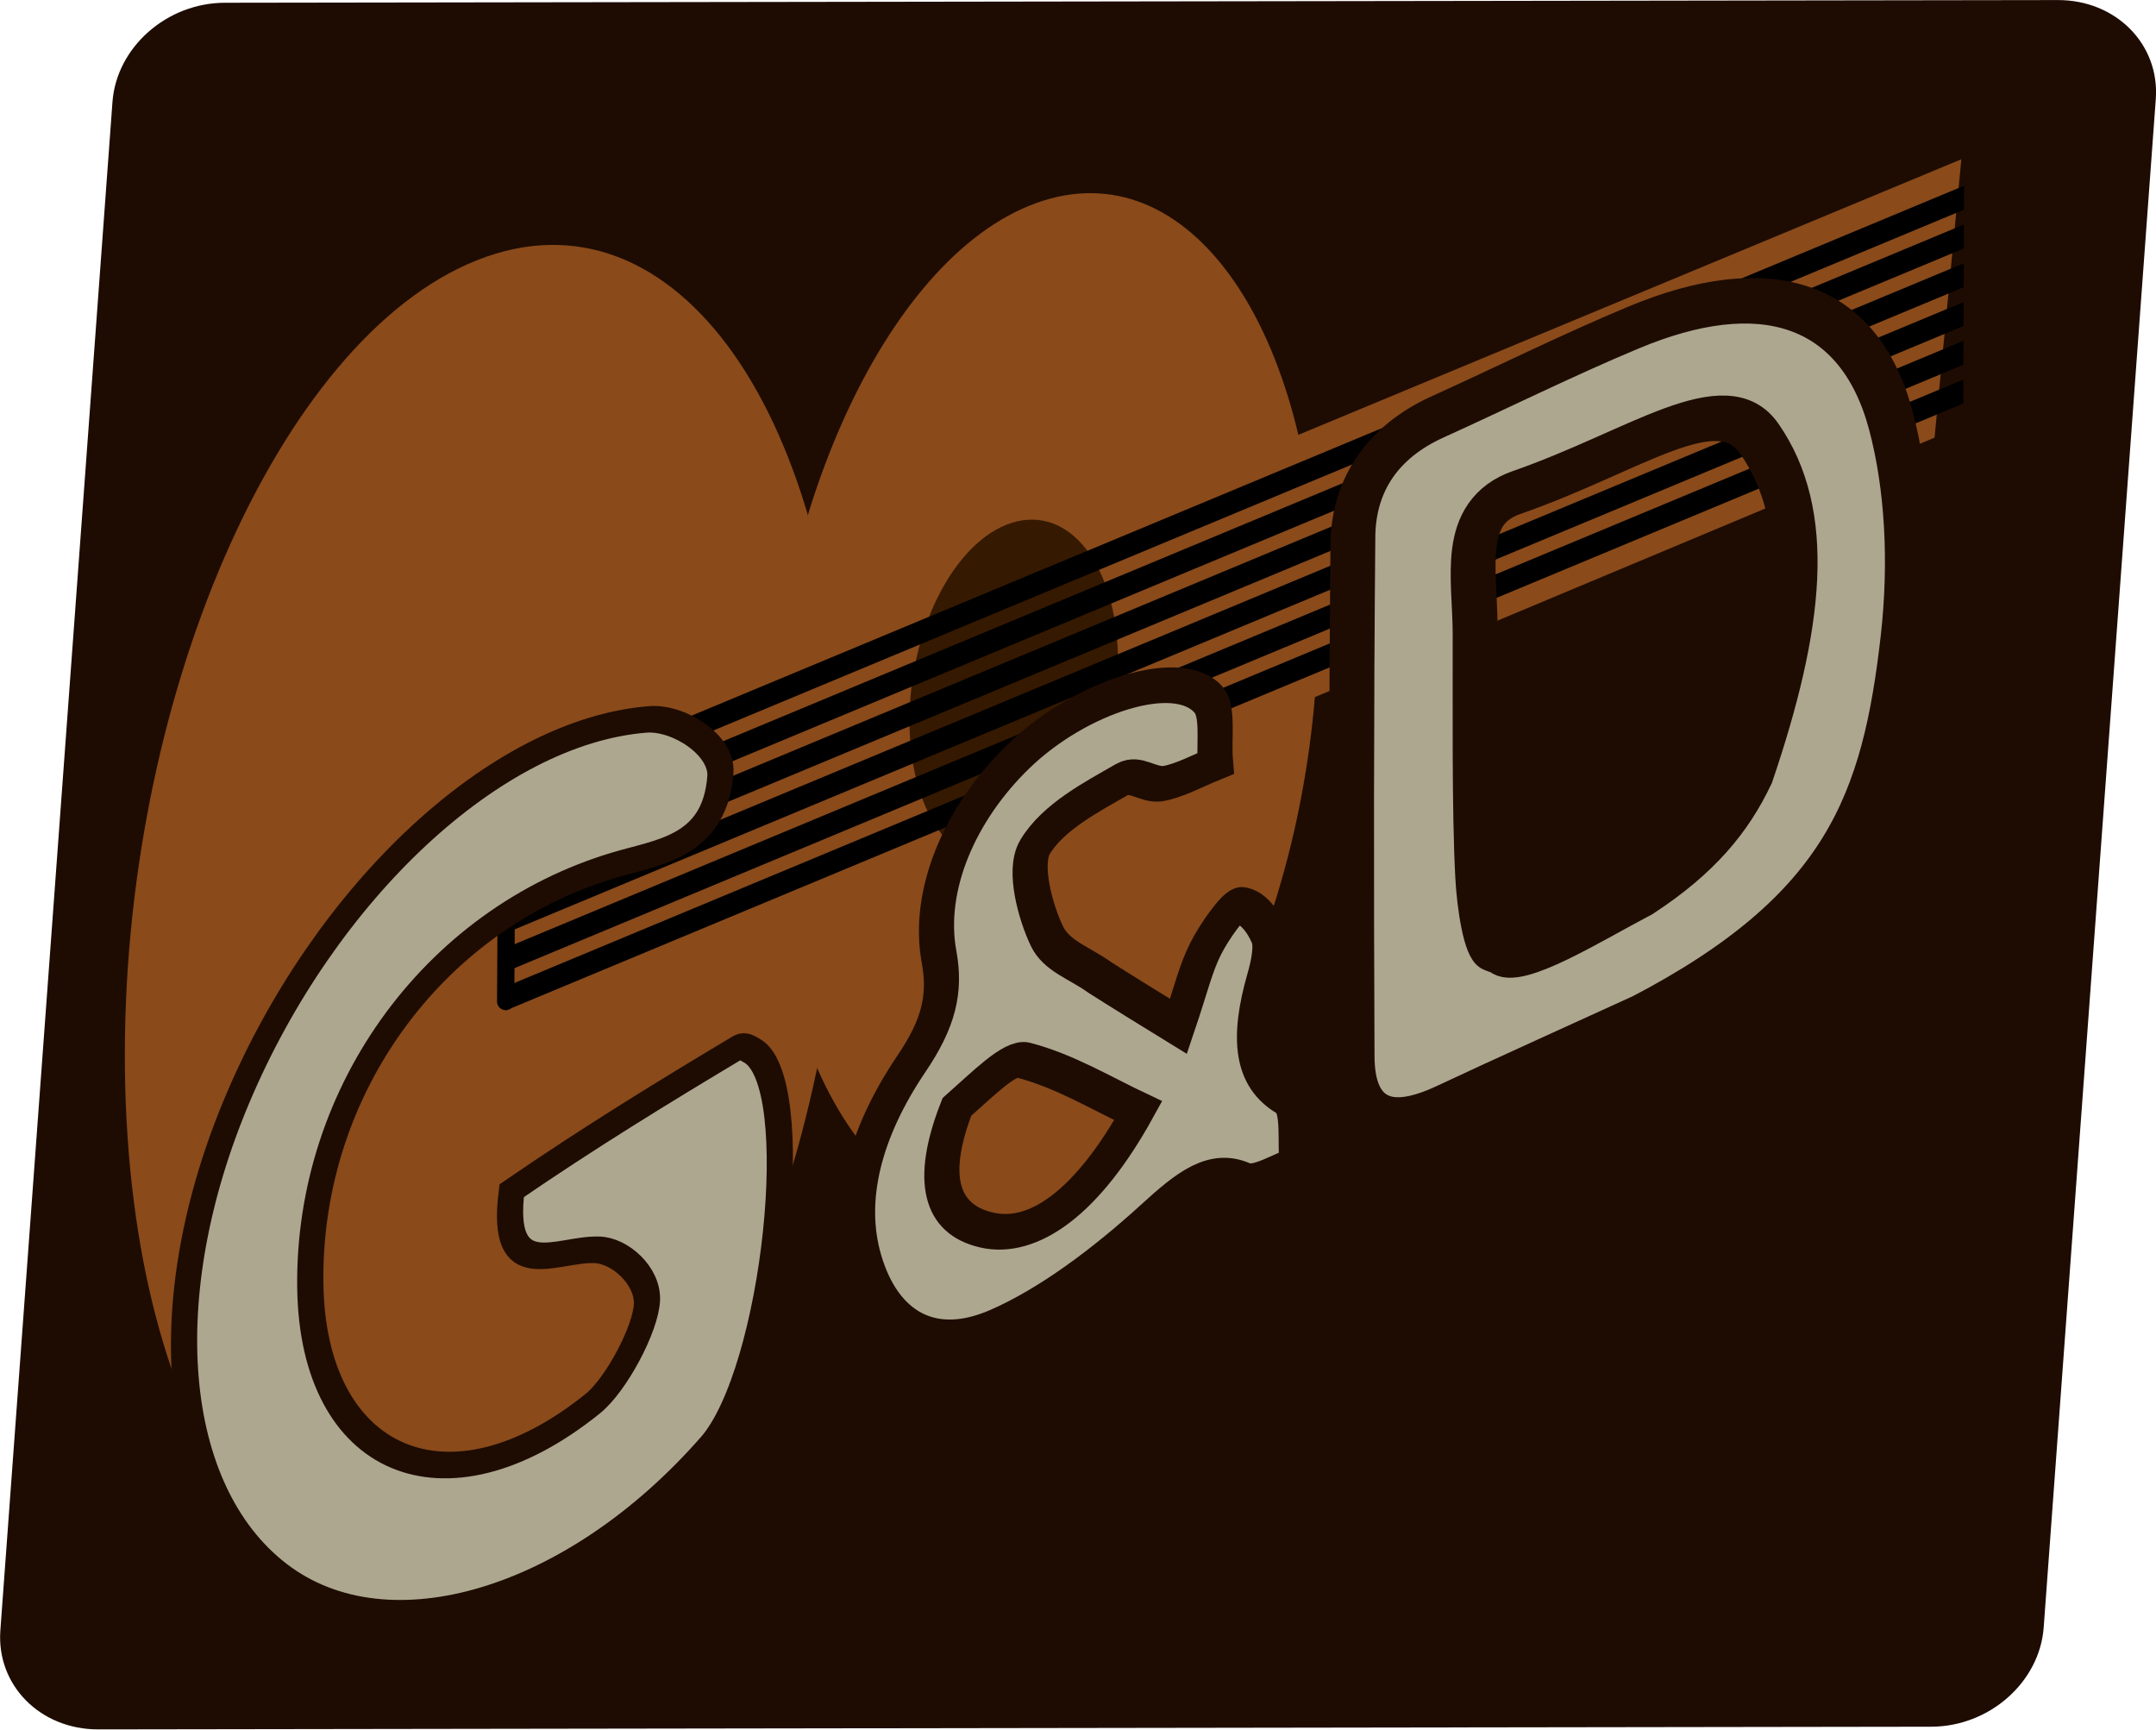
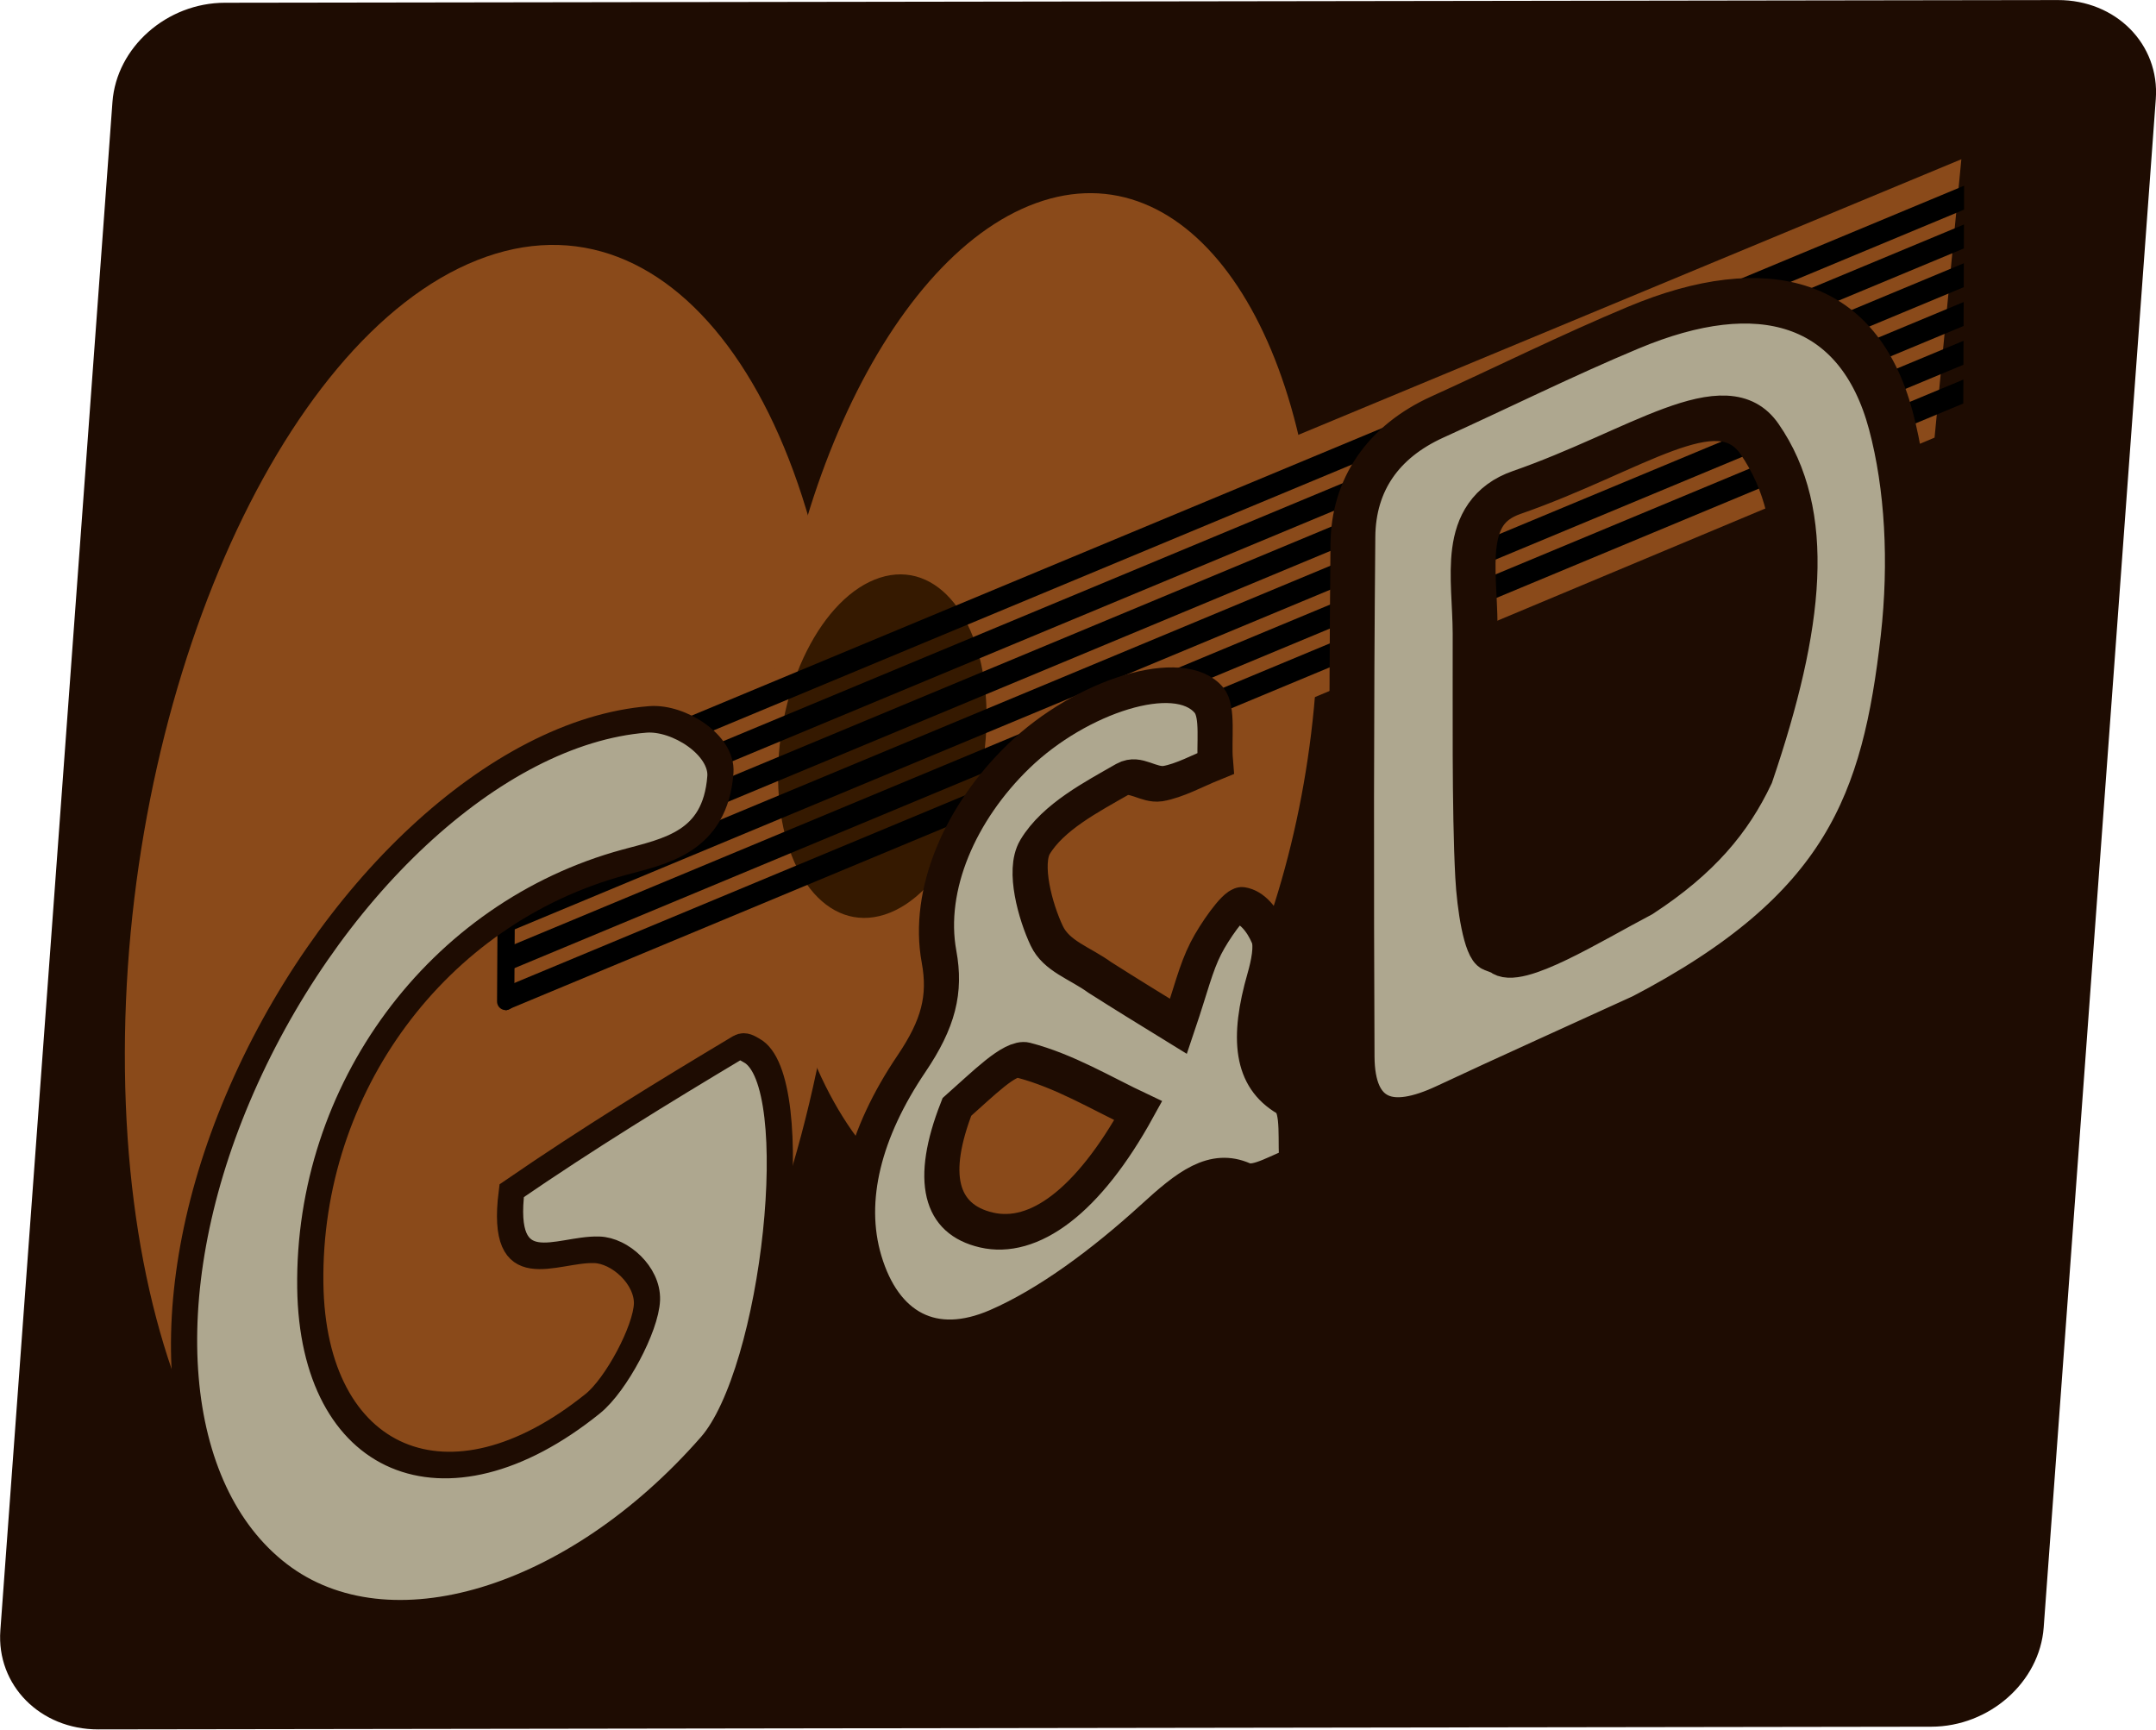
<svg xmlns="http://www.w3.org/2000/svg" width="393.483" height="315.623" viewBox="0 0 104.109 83.509" version="1.1" id="svg1" xml:space="preserve">
  <defs id="defs1" />
  <g id="layer1" transform="matrix(9.580488,0,0,9.580488,-407.5855,-1105.639)">
    <rect style="fill:#1e0c02;fill-opacity:1;stroke:none;stroke-width:0.371;stroke-linejoin:bevel;stroke-dasharray:none;stroke-opacity:1" id="rect11" width="10.299" height="8.726" x="51.618" y="115.806" transform="matrix(0.9999989,-0.00146836,-0.07315015,0.9973209,0,0)" ry="0.501" rx="0.53" />
    <path id="rect10" style="fill:#8a4a1a;fill-opacity:1;stroke-width:0.336;stroke-linejoin:bevel" d="m 48.274,117.935 4.155,-1.727 -0.135,1.403 -3.888,1.628 z" />
    <rect style="fill:#8a4a1a;fill-opacity:1;stroke:none;stroke-width:0.354;stroke-linejoin:bevel;stroke-opacity:1" id="rect4" width="3.905" height="6.723" x="44.699" y="133.94" ry="3.929" rx="3.637" transform="matrix(0.9294338,-0.3689888,0.0118584,0.9999297,0,0)" />
    <rect style="fill:#8a4a1a;fill-opacity:1;stroke:none;stroke-width:0.513;stroke-linejoin:bevel;stroke-dasharray:none;stroke-opacity:1" id="rect5" width="2.957" height="5.061" x="47.503" y="133.162" ry="2.996" rx="2.213" transform="matrix(0.9399226,-0.3413876,0.01296162,0.999916,0,0)" />
-     <rect style="fill:#351900;fill-opacity:1;stroke:none;stroke-width:0.182;stroke-linejoin:bevel;stroke-dasharray:none;stroke-opacity:1" id="rect9" width="1.104" height="1.698" x="47.464" y="132.785" ry="1.005" rx="0.826" transform="matrix(0.9517859,-0.3067632,0.01460632,0.9998933,0,0)" />
+     <rect style="fill:#351900;fill-opacity:1;stroke:none;stroke-width:0.182;stroke-linejoin:bevel;stroke-dasharray:none;stroke-opacity:1" id="rect9" width="1.104" height="1.698" x="46.767" y="132.847" ry="1.005" rx="0.826" transform="matrix(0.9517859,-0.3067632,0.01460632,0.9998933,0,0)" />
    <g id="g8" transform="matrix(2.167725,-0.592705,-0.00274462,0.740181,-61.24104,61.72885)" style="stroke-width:0.85">
      <rect style="fill:#000000;fill-opacity:1;stroke:none;stroke-width:0.078;stroke-linejoin:bevel;stroke-dasharray:none;stroke-opacity:1" id="rect1" width="3.673" height="0.163" x="53.357" y="137.955" transform="matrix(0.922157,-0.3868158,0,1,0,0)" />
      <rect style="fill:#000000;fill-opacity:1;stroke:none;stroke-width:0.078;stroke-linejoin:bevel;stroke-dasharray:none;stroke-opacity:1" id="rect2" width="3.673" height="0.163" x="53.357" y="138.219" transform="matrix(0.922157,-0.3868158,0,1,0,0)" />
      <rect style="fill:#000000;fill-opacity:1;stroke:none;stroke-width:0.078;stroke-linejoin:bevel;stroke-dasharray:none;stroke-opacity:1" id="rect3" width="3.673" height="0.163" x="53.357" y="138.483" transform="matrix(0.922157,-0.3868158,0,1,0,0)" />
      <rect style="fill:#000000;fill-opacity:1;stroke:none;stroke-width:0.078;stroke-linejoin:bevel;stroke-dasharray:none;stroke-opacity:1" id="rect6" width="3.673" height="0.163" x="53.357" y="138.747" transform="matrix(0.922157,-0.3868158,0,1,0,0)" />
      <rect style="fill:#000000;fill-opacity:1;stroke:none;stroke-width:0.078;stroke-linejoin:bevel;stroke-dasharray:none;stroke-opacity:1" id="rect7" width="3.673" height="0.163" x="53.357" y="139.011" transform="matrix(0.922157,-0.3868158,0,1,0,0)" />
      <rect style="fill:#000000;fill-opacity:1;stroke:none;stroke-width:0.078;stroke-linejoin:bevel;stroke-dasharray:none;stroke-opacity:1" id="rect8" width="3.673" height="0.163" x="53.357" y="139.275" transform="matrix(0.922157,-0.3868158,0,1,0,0)" />
    </g>
    <path style="fill:none;fill-opacity:1;stroke:#000000;stroke-width:0.087;stroke-linecap:round;stroke-dasharray:none;stroke-opacity:1" d="m 45.098,119.445 -0.006,1.008" id="path18" />
    <g id="g1" transform="matrix(1,-0.1711863,0,1,-0.7707772,7.51502)">
      <path fill="#343434" opacity="1" stroke="none" d="m 51.57,121.845 c -0.352,0.101 -0.667,0.188 -0.983,0.282 -0.286,0.085 -0.456,-0.001 -0.458,-0.31 -0.004,-0.871 -0.004,-1.744 0.004,-2.619 0.002,-0.283 0.153,-0.474 0.426,-0.551 0.329,-0.093 0.657,-0.2 0.986,-0.281 0.66,-0.164 1.138,0.06 1.299,0.688 0.084,0.329 0.105,0.714 0.062,1.089 -0.094,0.81 -0.29,1.338 -1.337,1.703 m -0.673,-0.445 c 0.078,0.09 0.444,-0.075 0.703,-0.167 0.287,-0.139 0.438,-0.298 0.542,-0.499 0.255,-0.708 0.316,-1.257 0.041,-1.7 -0.191,-0.308 -0.623,-0.045 -1.224,0.061 -0.287,0.051 -0.21,0.37 -0.209,0.655 9.35e-4,0.34 -0.005,0.887 0.013,1.227 0.008,0.154 0.041,0.371 0.089,0.398 z" id="path5" style="font-variation-settings:normal;opacity:1;vector-effect:none;fill:#aea78f;fill-opacity:1;stroke:#1e0c02;stroke-width:0.226;stroke-linecap:round;stroke-linejoin:miter;stroke-miterlimit:4;stroke-dasharray:none;stroke-dashoffset:0;stroke-opacity:1;-inkscape-stroke:none;stop-color:#000000;stop-opacity:1" />
      <path fill="#343434" opacity="1" stroke="none" d="m 48.858,121.181 c 0.13,0.105 0.246,0.196 0.396,0.314 0.062,-0.173 0.087,-0.279 0.138,-0.37 0.042,-0.076 0.141,-0.199 0.168,-0.19 0.065,0.021 0.117,0.096 0.147,0.172 0.019,0.048 6.96e-4,0.137 -0.02,0.205 -0.086,0.285 -0.07,0.494 0.119,0.638 0.059,0.045 0.033,0.222 0.046,0.339 -0.096,0.013 -0.217,0.075 -0.283,0.034 -0.156,-0.094 -0.277,-0.02 -0.453,0.111 -0.249,0.184 -0.528,0.345 -0.79,0.414 -0.326,0.085 -0.558,-0.089 -0.655,-0.43 -0.091,-0.321 8.85e-4,-0.656 0.237,-0.965 0.136,-0.178 0.174,-0.32 0.139,-0.516 -0.062,-0.347 0.106,-0.707 0.402,-0.942 0.313,-0.249 0.81,-0.323 0.959,-0.117 0.048,0.067 0.023,0.214 0.032,0.324 -0.089,0.021 -0.181,0.056 -0.265,0.056 -0.073,-0.002 -0.139,-0.082 -0.203,-0.057 -0.154,0.062 -0.35,0.13 -0.441,0.266 -0.061,0.092 0.002,0.328 0.059,0.458 0.049,0.112 0.167,0.165 0.269,0.257 m -0.722,0.528 c -0.138,0.33 -0.087,0.551 0.15,0.646 0.237,0.095 0.51,-0.053 0.764,-0.471 -0.187,-0.12 -0.371,-0.264 -0.58,-0.354 -0.067,-0.029 -0.202,0.085 -0.334,0.179 z" id="path6" style="font-variation-settings:normal;opacity:1;vector-effect:none;fill:#aea78f;fill-opacity:1;stroke:#1e0c02;stroke-width:0.177;stroke-linecap:round;stroke-linejoin:miter;stroke-miterlimit:4;stroke-dasharray:none;stroke-dashoffset:0;stroke-opacity:1;-inkscape-stroke:none;stop-color:#000000;stop-opacity:1" />
      <path fill="#343434" opacity="1" stroke="none" d="m 45.893,121.748 c 0.388,-0.2 0.764,-0.366 1.141,-0.527 0.022,-0.009 0.048,0.012 0.068,0.027 0.276,0.195 0.122,1.631 -0.209,1.952 -0.693,0.673 -1.634,0.795 -2.179,0.283 -0.544,-0.511 -0.627,-1.504 -0.202,-2.435 0.44,-0.964 1.298,-1.629 2.068,-1.558 0.156,0.015 0.376,0.194 0.365,0.341 -0.026,0.339 -0.282,0.338 -0.488,0.359 -0.939,0.095 -1.592,0.867 -1.579,1.862 0.012,0.895 0.686,1.308 1.424,0.839 0.117,-0.074 0.268,-0.331 0.273,-0.466 0.004,-0.132 -0.136,-0.283 -0.254,-0.306 -0.203,-0.041 -0.488,0.096 -0.428,-0.371 z" id="path7" style="font-variation-settings:normal;opacity:1;vector-effect:none;fill:#aea78f;fill-opacity:1;stroke:#1e0c02;stroke-width:0.132;stroke-linecap:round;stroke-linejoin:miter;stroke-miterlimit:4;stroke-dasharray:none;stroke-dashoffset:0;stroke-opacity:1;-inkscape-stroke:none;stop-color:#000000;stop-opacity:1" />
    </g>
  </g>
</svg>
